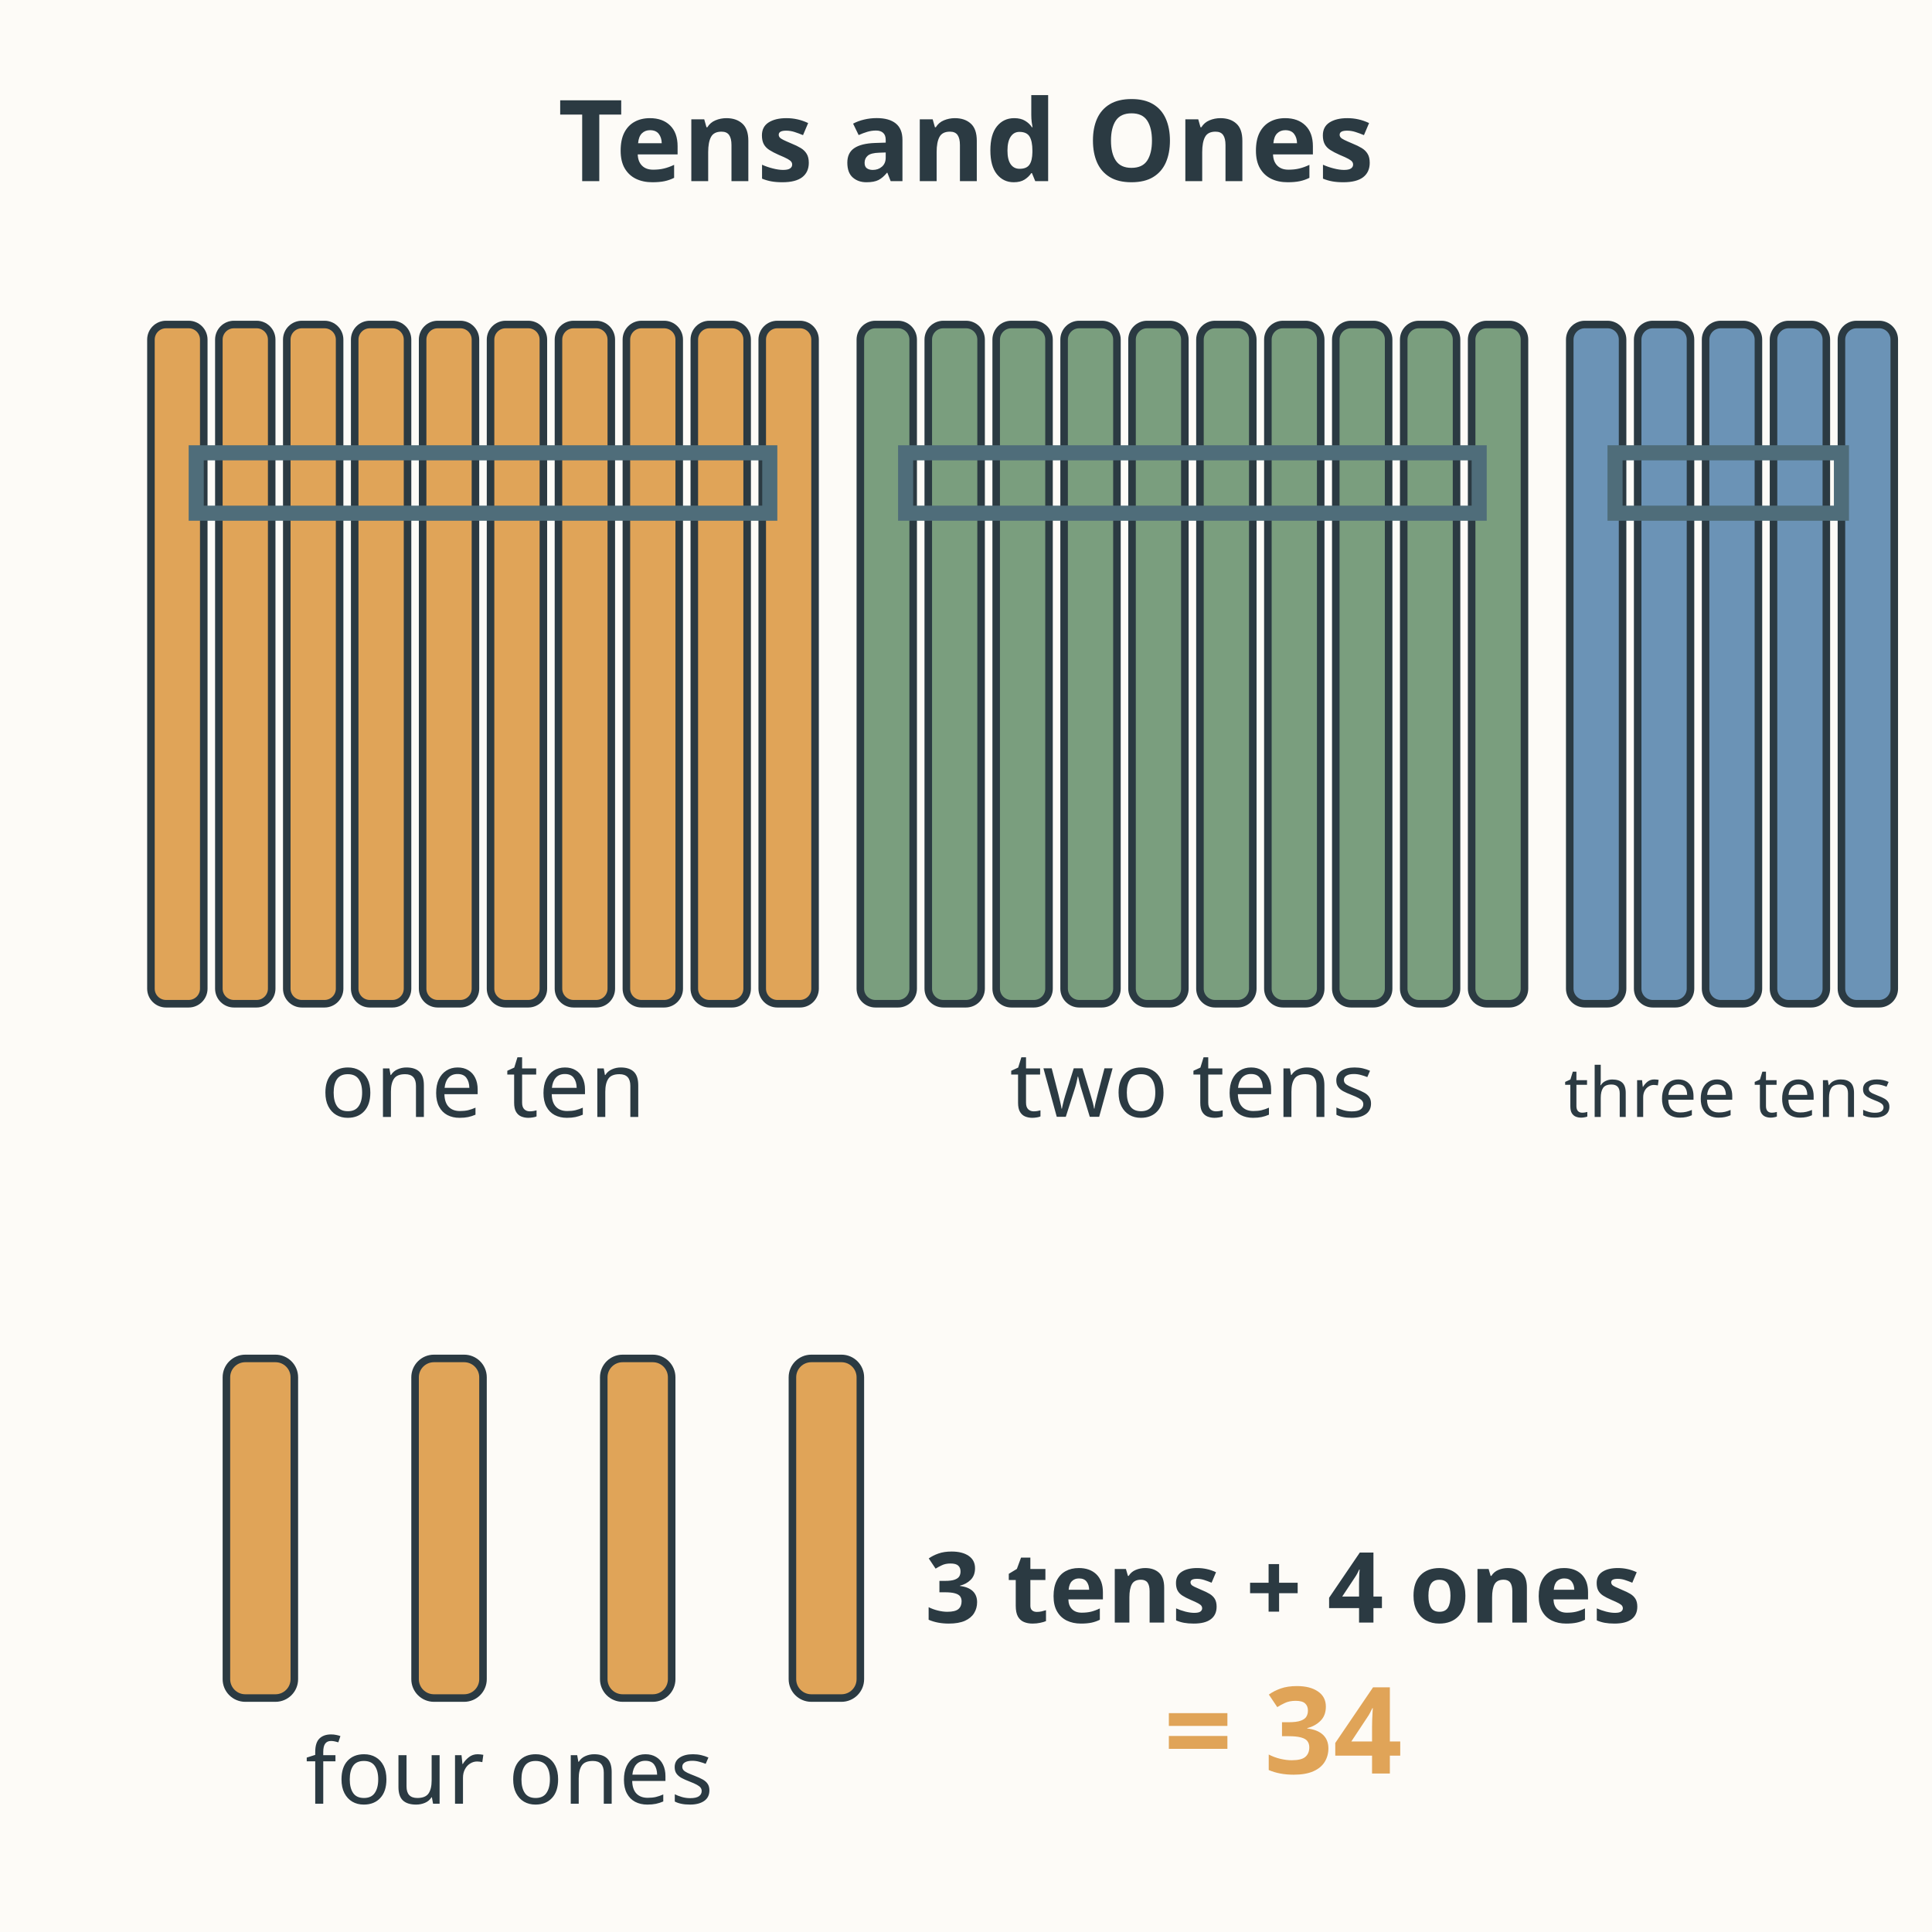
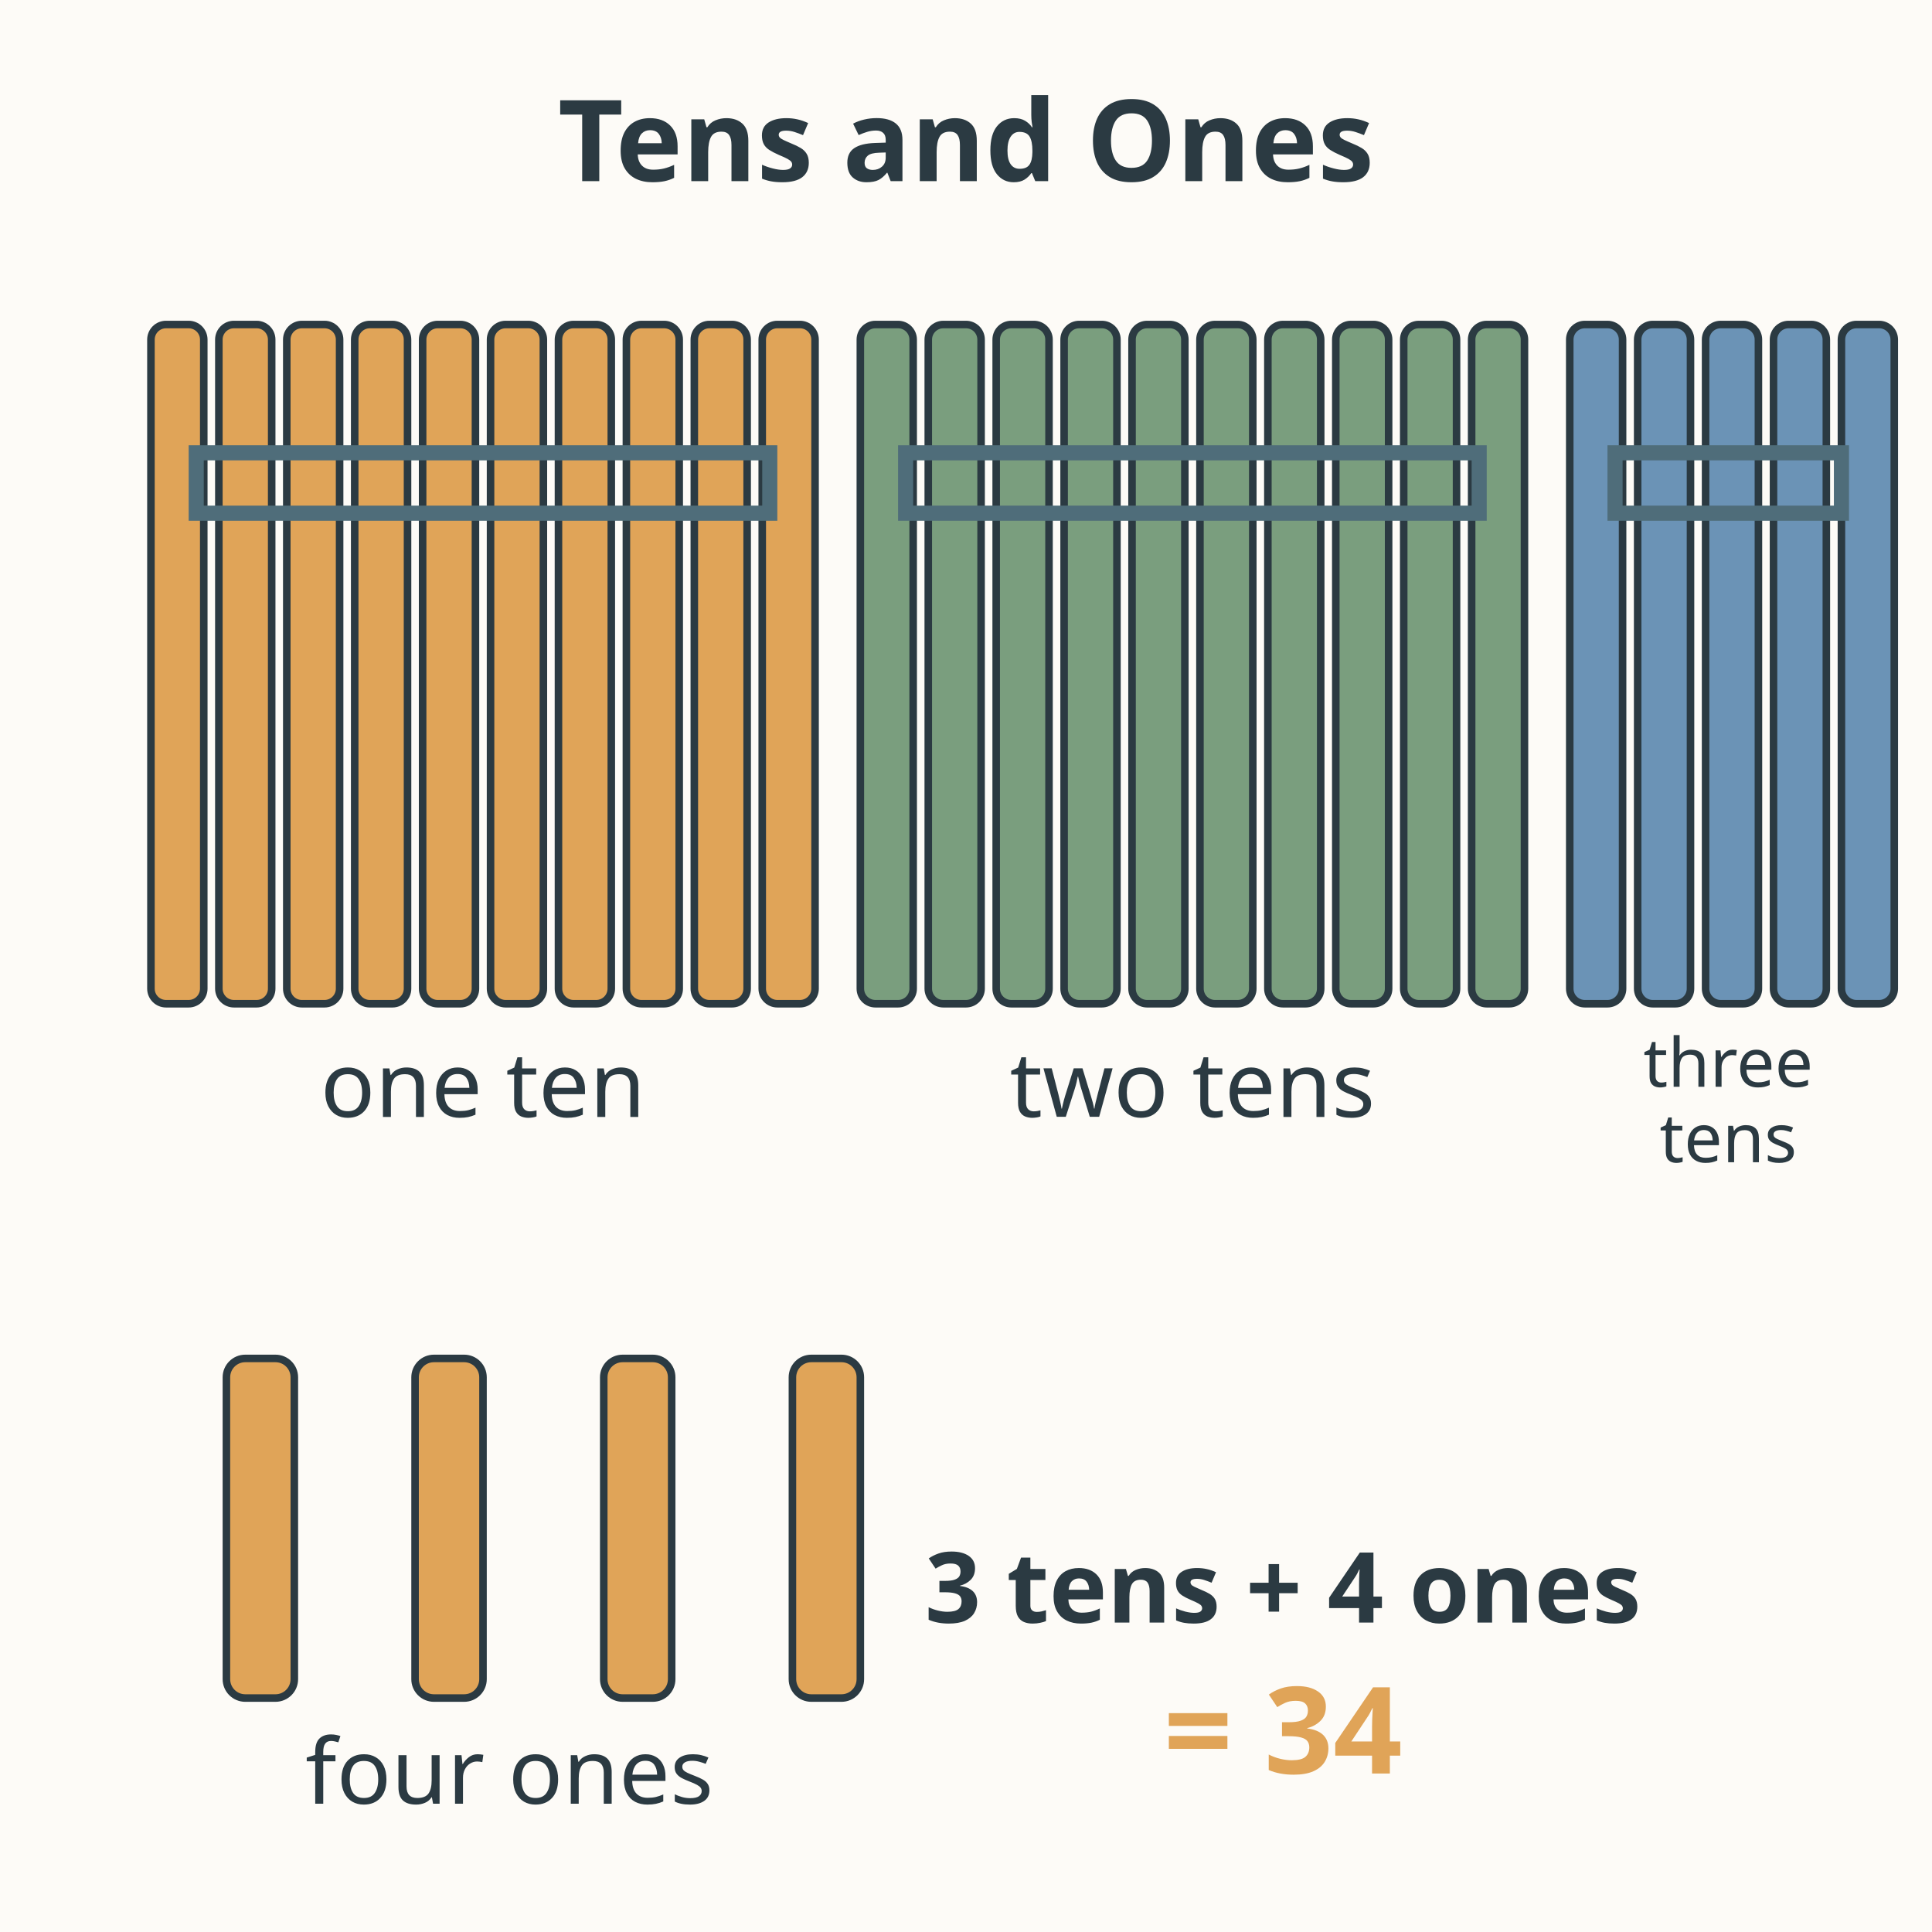
<svg xmlns="http://www.w3.org/2000/svg" viewBox="0 0 512 512" role="img" aria-labelledby="title-L-02-005-01-tens-and-ones desc-L-02-005-01-tens-and-ones">
  <rect width="512" height="512" fill="#fdfbf7" />
  <text x="256" y="48" text-anchor="middle" font-family="sans-serif" font-size="30" font-weight="bold" fill="#2b3a42">Tens and Ones</text>
  <g>
    <rect x="40" y="86" width="14" height="180" rx="4" fill="#e0a458" stroke="#2b3a42" stroke-width="2" />
    <rect x="58" y="86" width="14" height="180" rx="4" fill="#e0a458" stroke="#2b3a42" stroke-width="2" />
    <rect x="76" y="86" width="14" height="180" rx="4" fill="#e0a458" stroke="#2b3a42" stroke-width="2" />
    <rect x="94" y="86" width="14" height="180" rx="4" fill="#e0a458" stroke="#2b3a42" stroke-width="2" />
    <rect x="112" y="86" width="14" height="180" rx="4" fill="#e0a458" stroke="#2b3a42" stroke-width="2" />
    <rect x="130" y="86" width="14" height="180" rx="4" fill="#e0a458" stroke="#2b3a42" stroke-width="2" />
    <rect x="148" y="86" width="14" height="180" rx="4" fill="#e0a458" stroke="#2b3a42" stroke-width="2" />
    <rect x="166" y="86" width="14" height="180" rx="4" fill="#e0a458" stroke="#2b3a42" stroke-width="2" />
    <rect x="184" y="86" width="14" height="180" rx="4" fill="#e0a458" stroke="#2b3a42" stroke-width="2" />
    <rect x="202" y="86" width="14" height="180" rx="4" fill="#e0a458" stroke="#2b3a42" stroke-width="2" />
    <rect x="52" y="120" width="152" height="16" fill="none" stroke="#4f6d7a" stroke-width="4" />
    <text x="128" y="296" text-anchor="middle" font-family="sans-serif" font-size="24" fill="#2b3a42">one ten</text>
  </g>
  <g>
    <rect x="228" y="86" width="14" height="180" rx="4" fill="#7a9e7e" stroke="#2b3a42" stroke-width="2" />
    <rect x="246" y="86" width="14" height="180" rx="4" fill="#7a9e7e" stroke="#2b3a42" stroke-width="2" />
    <rect x="264" y="86" width="14" height="180" rx="4" fill="#7a9e7e" stroke="#2b3a42" stroke-width="2" />
    <rect x="282" y="86" width="14" height="180" rx="4" fill="#7a9e7e" stroke="#2b3a42" stroke-width="2" />
    <rect x="300" y="86" width="14" height="180" rx="4" fill="#7a9e7e" stroke="#2b3a42" stroke-width="2" />
    <rect x="318" y="86" width="14" height="180" rx="4" fill="#7a9e7e" stroke="#2b3a42" stroke-width="2" />
    <rect x="336" y="86" width="14" height="180" rx="4" fill="#7a9e7e" stroke="#2b3a42" stroke-width="2" />
    <rect x="354" y="86" width="14" height="180" rx="4" fill="#7a9e7e" stroke="#2b3a42" stroke-width="2" />
    <rect x="372" y="86" width="14" height="180" rx="4" fill="#7a9e7e" stroke="#2b3a42" stroke-width="2" />
    <rect x="390" y="86" width="14" height="180" rx="4" fill="#7a9e7e" stroke="#2b3a42" stroke-width="2" />
    <rect x="240" y="120" width="152" height="16" fill="none" stroke="#4f6d7a" stroke-width="4" />
    <text x="316" y="296" text-anchor="middle" font-family="sans-serif" font-size="24" fill="#2b3a42">two tens</text>
  </g>
  <g>
    <rect x="416" y="86" width="14" height="180" rx="4" fill="#6b93b6" stroke="#2b3a42" stroke-width="2" />
    <rect x="434" y="86" width="14" height="180" rx="4" fill="#6b93b6" stroke="#2b3a42" stroke-width="2" />
    <rect x="452" y="86" width="14" height="180" rx="4" fill="#6b93b6" stroke="#2b3a42" stroke-width="2" />
    <rect x="470" y="86" width="14" height="180" rx="4" fill="#6b93b6" stroke="#2b3a42" stroke-width="2" />
    <rect x="488" y="86" width="14" height="180" rx="4" fill="#6b93b6" stroke="#2b3a42" stroke-width="2" />
    <rect x="428" y="120" width="60" height="16" fill="none" stroke="#4f6d7a" stroke-width="4" />
-     <text x="458" y="296" text-anchor="middle" font-family="sans-serif" font-size="18.2" fill="#2b3a42">three tens</text>
+     <text x="458" y="288" text-anchor="middle" font-family="sans-serif" font-size="18" fill="#2b3a42">three</text>
+     <text x="458" y="308" text-anchor="middle" font-family="sans-serif" font-size="18" fill="#2b3a42">tens</text>
  </g>
  <g>
    <rect x="60" y="360" width="18" height="90" rx="5" fill="#e0a458" stroke="#2b3a42" stroke-width="2" />
    <rect x="110" y="360" width="18" height="90" rx="5" fill="#e0a458" stroke="#2b3a42" stroke-width="2" />
    <rect x="160" y="360" width="18" height="90" rx="5" fill="#e0a458" stroke="#2b3a42" stroke-width="2" />
    <rect x="210" y="360" width="18" height="90" rx="5" fill="#e0a458" stroke="#2b3a42" stroke-width="2" />
    <text x="135" y="478" text-anchor="middle" font-family="sans-serif" font-size="24" fill="#2b3a42">four ones</text>
  </g>
  <text x="340" y="430" text-anchor="middle" font-family="sans-serif" font-size="26" font-weight="bold" fill="#2b3a42">3 tens + 4 ones</text>
  <text x="340" y="470" text-anchor="middle" font-family="sans-serif" font-size="32" font-weight="bold" fill="#e0a458">= 34</text>
</svg>
